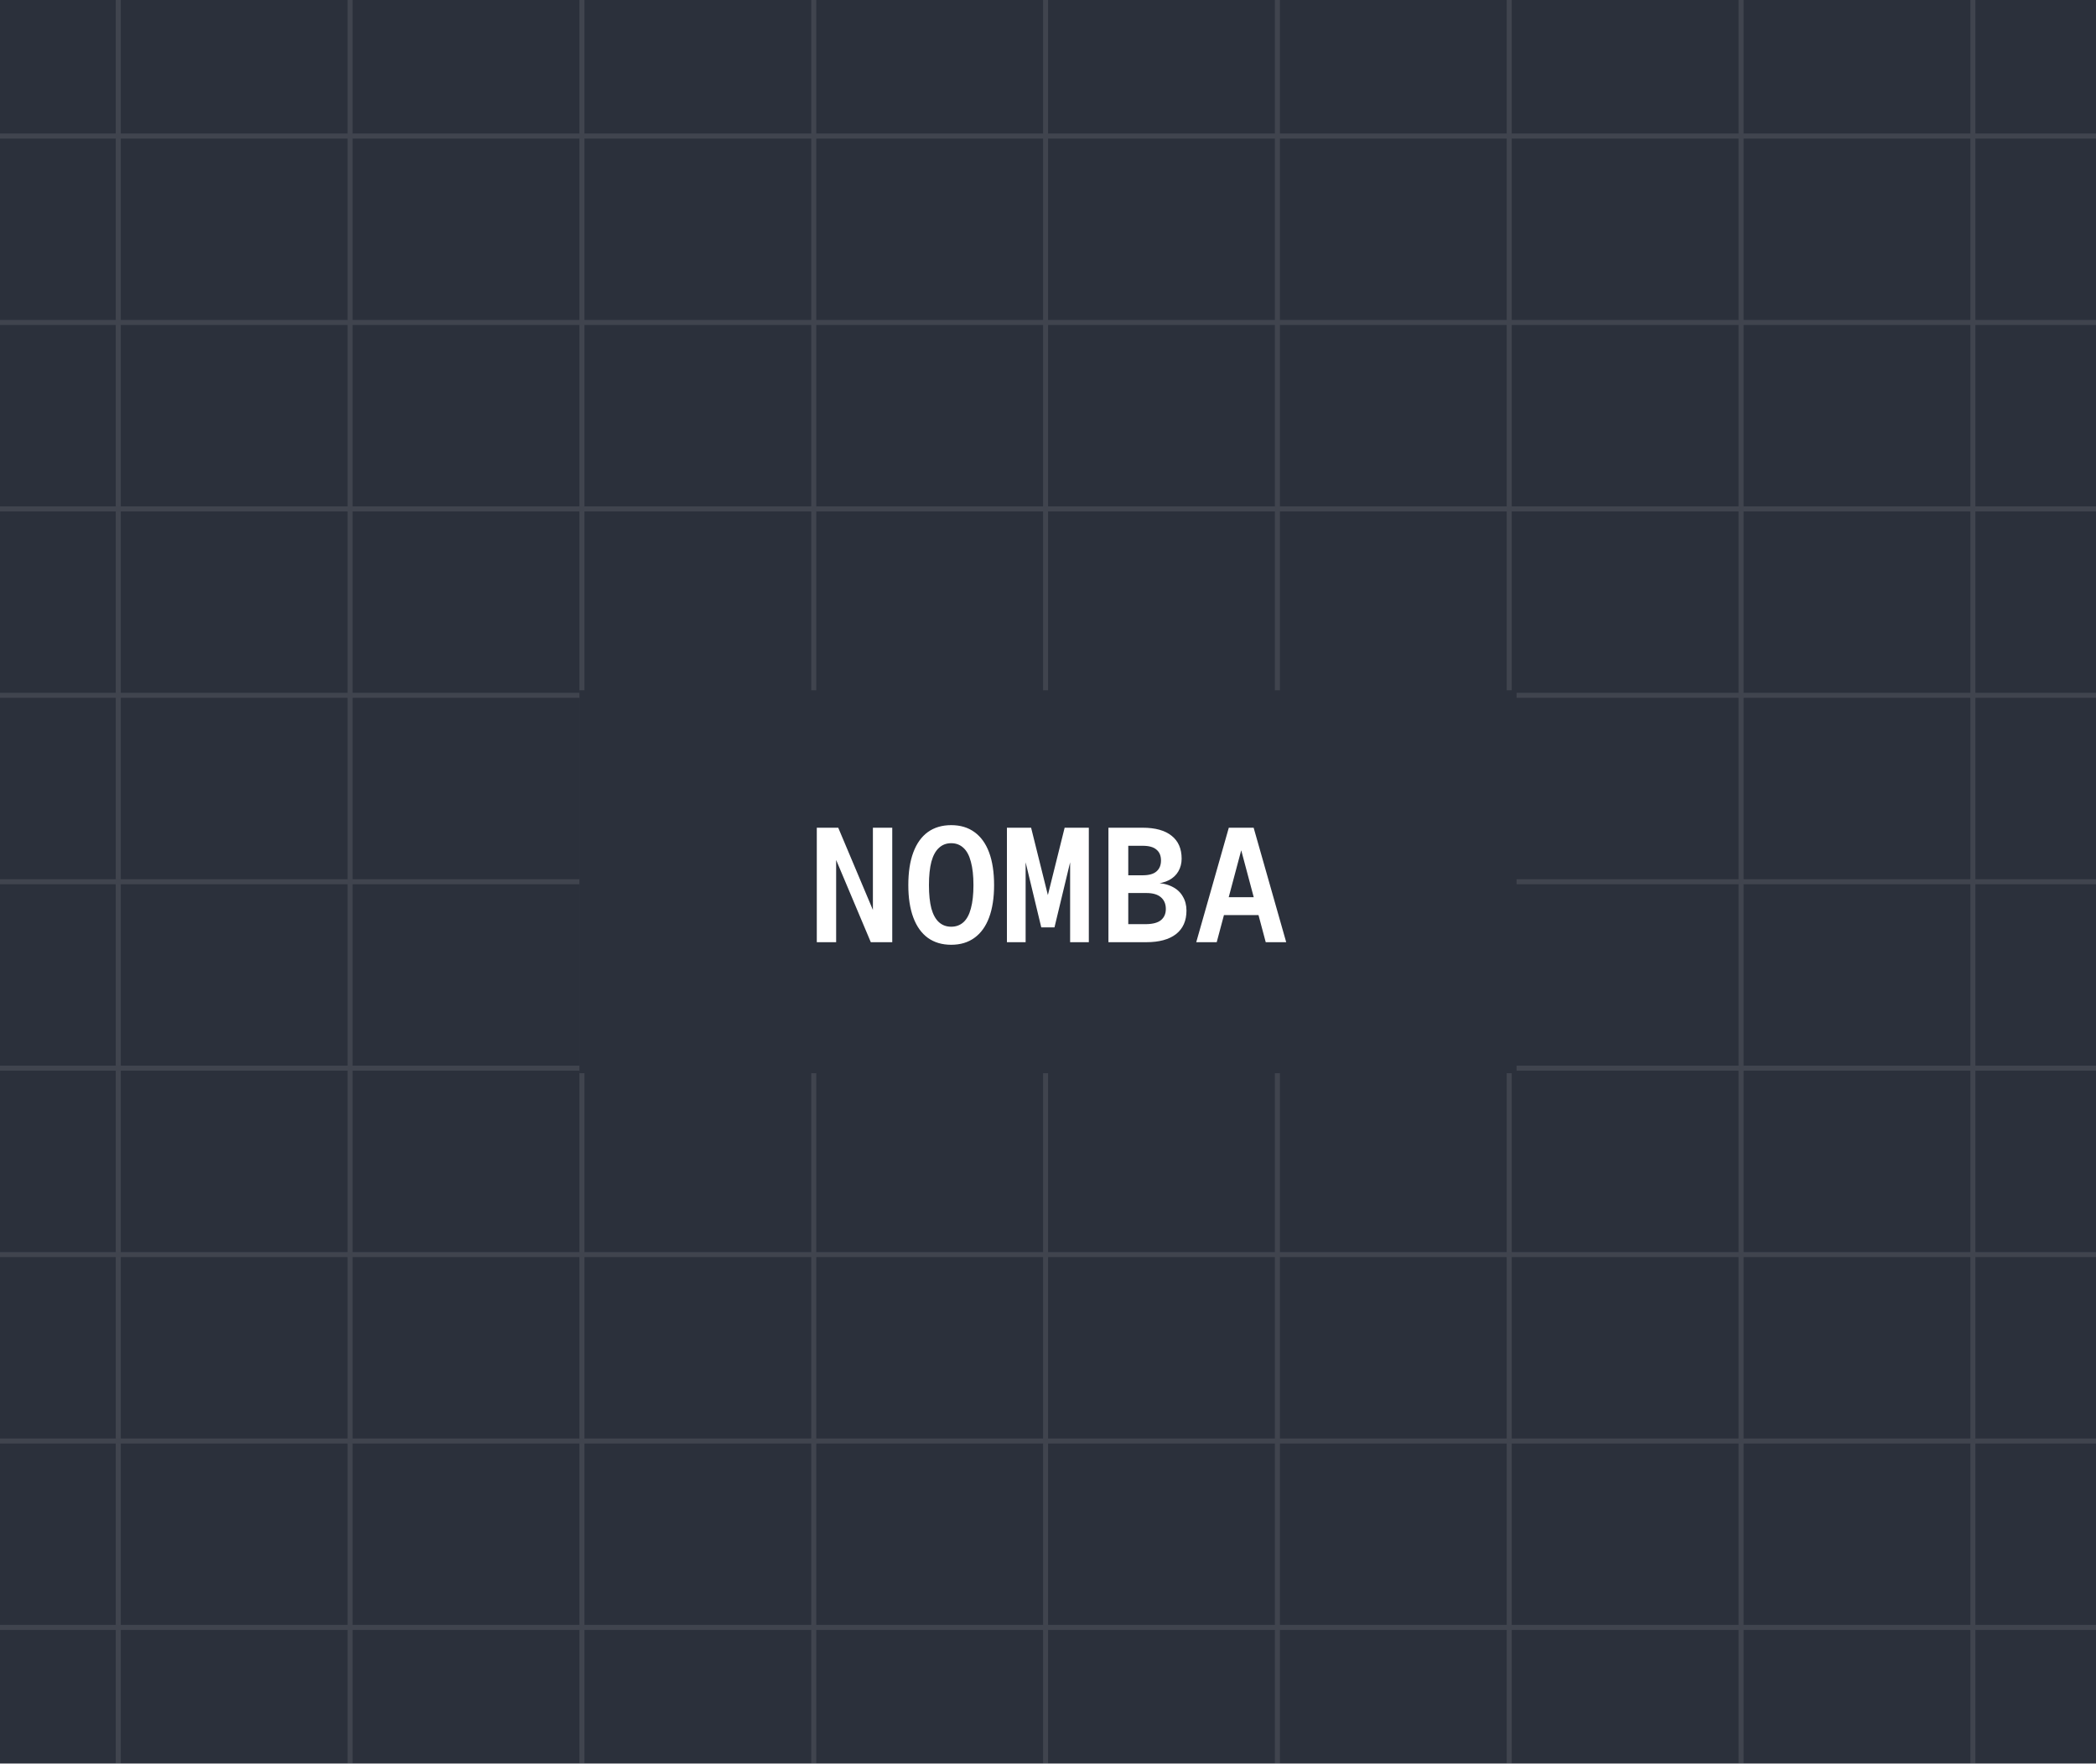
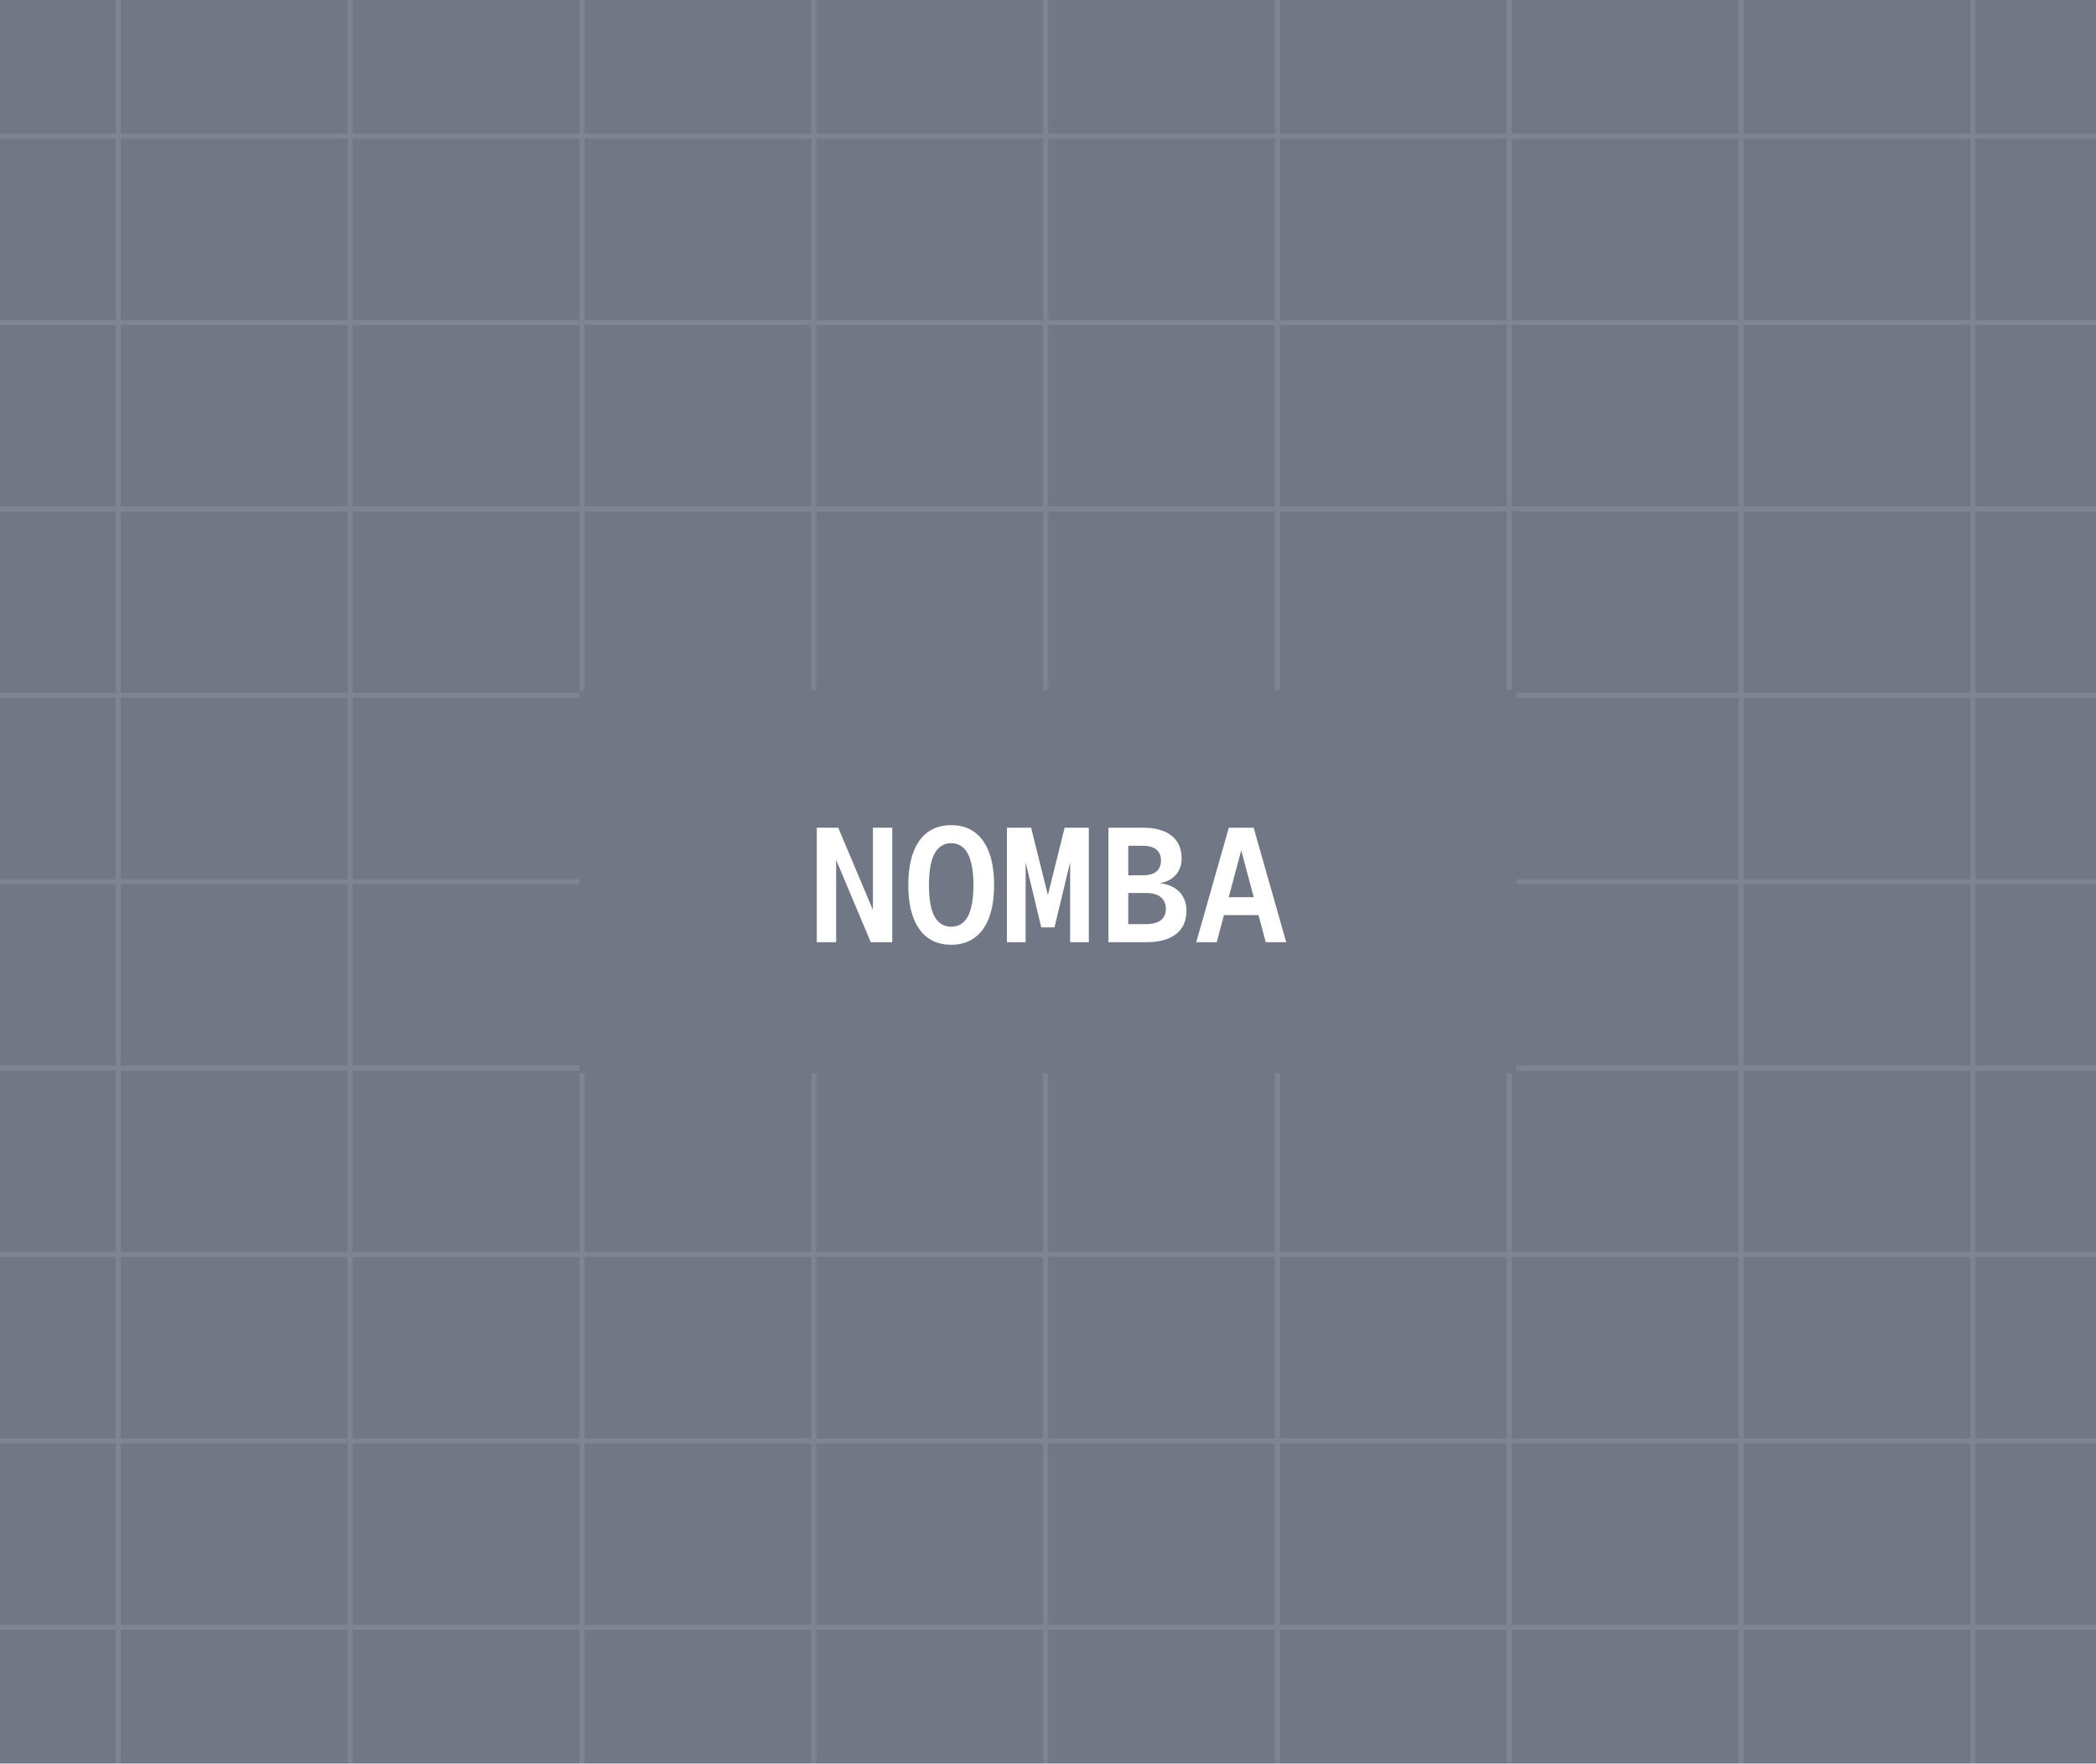
<svg xmlns="http://www.w3.org/2000/svg" width="416" height="350" viewBox="0 0 416 350" fill="none">
  <g clip-path="url(#clip0_333_13017)">
-     <rect width="416" height="350" fill="#2B303B" />
+     <rect width="416" height="350" fill="#717784" />
    <g opacity="0.1">
      <path d="M23.473 -88V437.5" stroke="white" />
      <path d="M69.484 -88V437.5" stroke="white" />
      <path d="M115.496 -88V437.5" stroke="white" />
      <path d="M161.507 -88V437.5" stroke="white" />
      <path d="M207.519 -88V437.5" stroke="white" />
      <path d="M253.53 -88V437.5" stroke="white" />
      <path d="M299.542 -88V437.5" stroke="white" />
      <path d="M345.553 -88V437.5" stroke="white" />
      <path d="M391.564 -88V437.5" stroke="white" />
      <path d="M470.5 27L-55 27" stroke="white" />
      <path d="M470.5 64L-55 64" stroke="white" />
      <path d="M470.5 101L-55 101" stroke="white" />
      <path d="M470.5 138L-55 138" stroke="white" />
      <path d="M470.5 175L-55 175" stroke="white" />
      <path d="M470.5 212L-55 212" stroke="white" />
      <path d="M470.5 249L-55 249" stroke="white" />
      <path d="M470.5 286L-55 286" stroke="white" />
      <path d="M470.5 323L-55 323" stroke="white" />
    </g>
-     <rect x="115" y="137" width="186" height="76" fill="#2B303B" />
+     <rect x="115" y="137" width="186" height="76" fill="#717784" />
    <path d="M162.112 187V164.28H166.368L173.248 180.6V164.28H177.088V187H172.832L165.952 170.68V187H162.112ZM188.788 187.512C186.974 187.512 185.428 187.053 184.148 186.136C182.889 185.219 181.929 183.875 181.268 182.104C180.606 180.333 180.276 178.189 180.276 175.672C180.276 173.112 180.606 170.947 181.268 169.176C181.929 167.405 182.889 166.061 184.148 165.144C185.428 164.227 186.974 163.768 188.788 163.768C190.601 163.768 192.137 164.227 193.396 165.144C194.676 166.061 195.646 167.405 196.308 169.176C196.969 170.947 197.3 173.112 197.3 175.672C197.3 178.189 196.969 180.333 196.308 182.104C195.646 183.875 194.676 185.219 193.396 186.136C192.137 187.053 190.601 187.512 188.788 187.512ZM188.788 183.928C189.748 183.928 190.558 183.629 191.22 183.032C191.881 182.435 192.372 181.528 192.692 180.312C193.033 179.075 193.204 177.528 193.204 175.672C193.204 173.816 193.033 172.269 192.692 171.032C192.372 169.795 191.881 168.877 191.22 168.28C190.558 167.661 189.748 167.352 188.788 167.352C187.828 167.352 187.017 167.661 186.356 168.28C185.694 168.877 185.193 169.795 184.852 171.032C184.532 172.269 184.372 173.816 184.372 175.672C184.372 177.528 184.532 179.075 184.852 180.312C185.193 181.528 185.694 182.435 186.356 183.032C187.017 183.629 187.828 183.928 188.788 183.928ZM206.663 184.056L203.079 169.144L203.559 169.08V187H199.847V164.28H204.647L208.583 180.088H207.367L211.303 164.28H216.103V187H212.391V169.08L212.871 169.144L209.287 184.056H206.663ZM219.995 187V164.28H226.779C229.296 164.28 231.216 164.813 232.539 165.88C233.861 166.925 234.523 168.44 234.523 170.424C234.523 171.341 234.309 172.173 233.883 172.92C233.477 173.645 232.859 174.232 232.027 174.68C231.216 175.107 230.213 175.352 229.019 175.416V175.192C230.469 175.235 231.664 175.491 232.603 175.96C233.563 176.429 234.277 177.08 234.747 177.912C235.237 178.723 235.483 179.661 235.483 180.728C235.483 182.755 234.789 184.312 233.403 185.4C232.016 186.467 230.053 187 227.515 187H219.995ZM223.931 183.416H227.515C228.837 183.395 229.808 183.128 230.427 182.616C231.067 182.083 231.387 181.347 231.387 180.408C231.387 179.405 231.056 178.627 230.395 178.072C229.755 177.517 228.795 177.24 227.515 177.24H223.931V183.416ZM223.931 173.72H226.779C228.037 173.72 228.955 173.464 229.531 172.952C230.128 172.44 230.427 171.715 230.427 170.776C230.427 169.837 230.128 169.123 229.531 168.632C228.955 168.12 228.037 167.864 226.779 167.864H223.931V173.72ZM237.422 187L243.886 164.28H248.814L255.278 187H251.214L246.35 168.76L241.486 187H237.422ZM241.39 181.624L242.478 178.072H250.222L251.31 181.624H241.39Z" fill="white" />
  </g>
  <defs>
    <clipPath id="clip0_333_13017">
      <rect width="416" height="350" fill="white" />
    </clipPath>
  </defs>
</svg>
